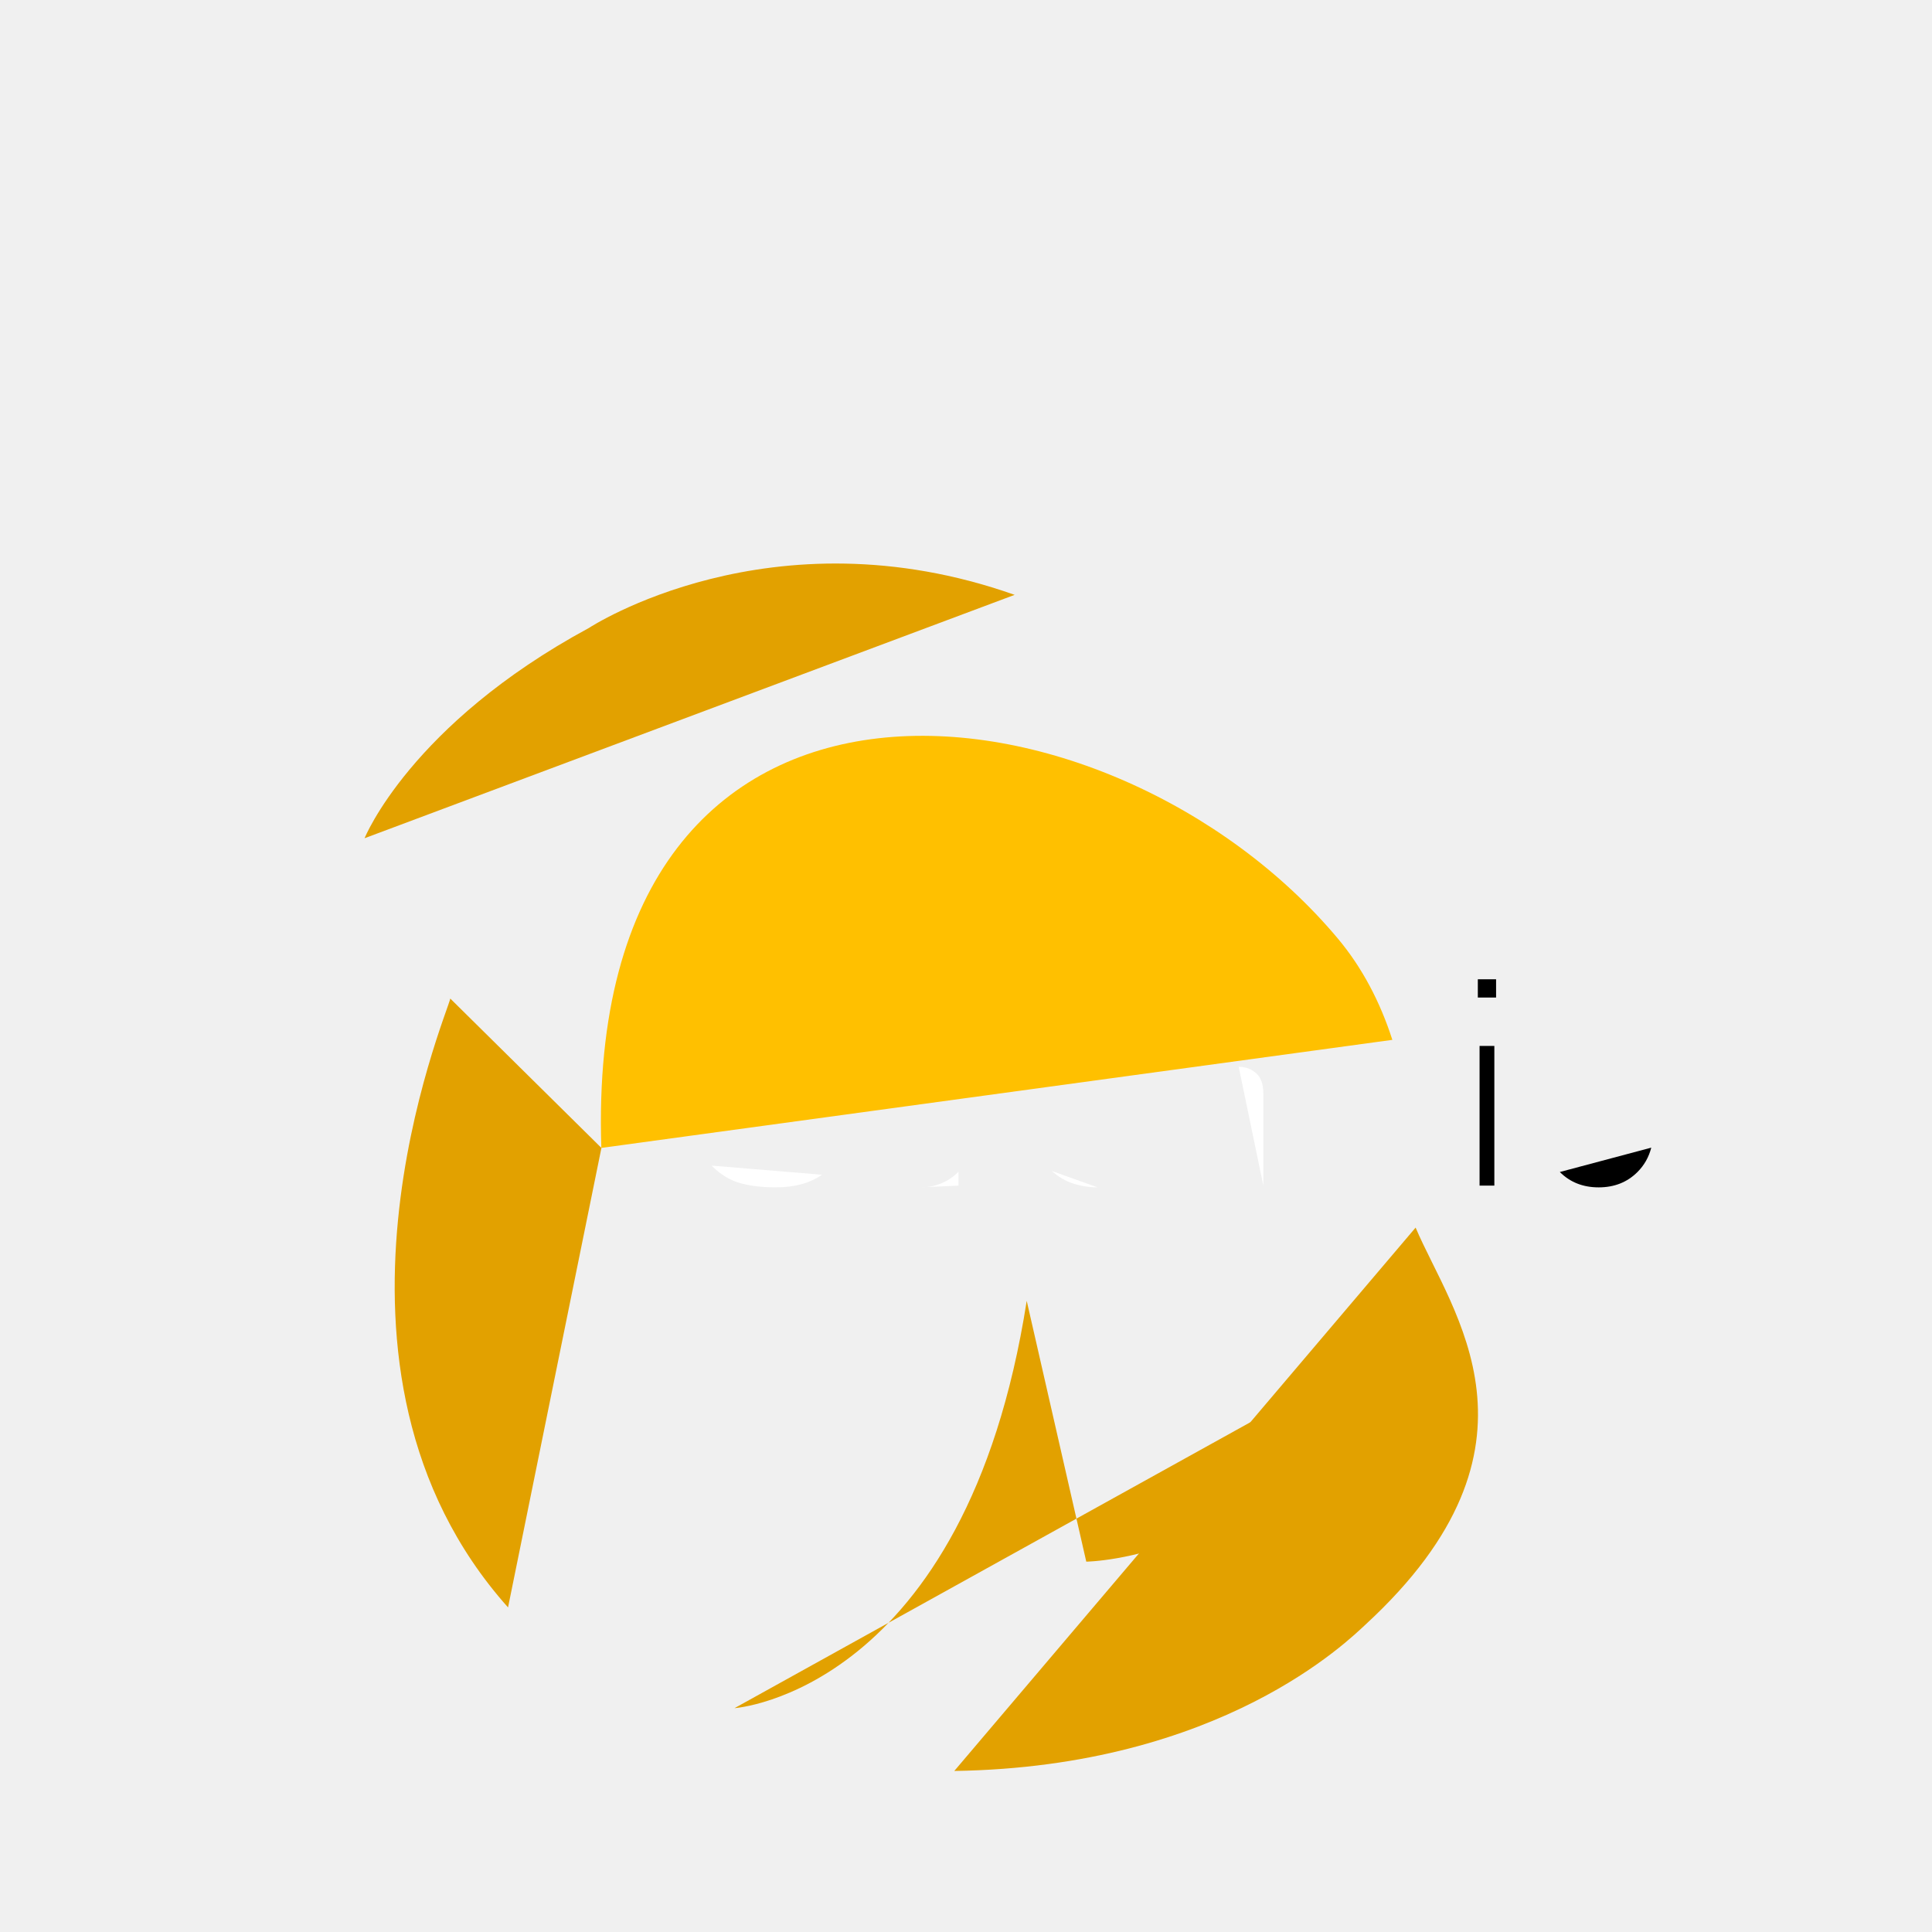
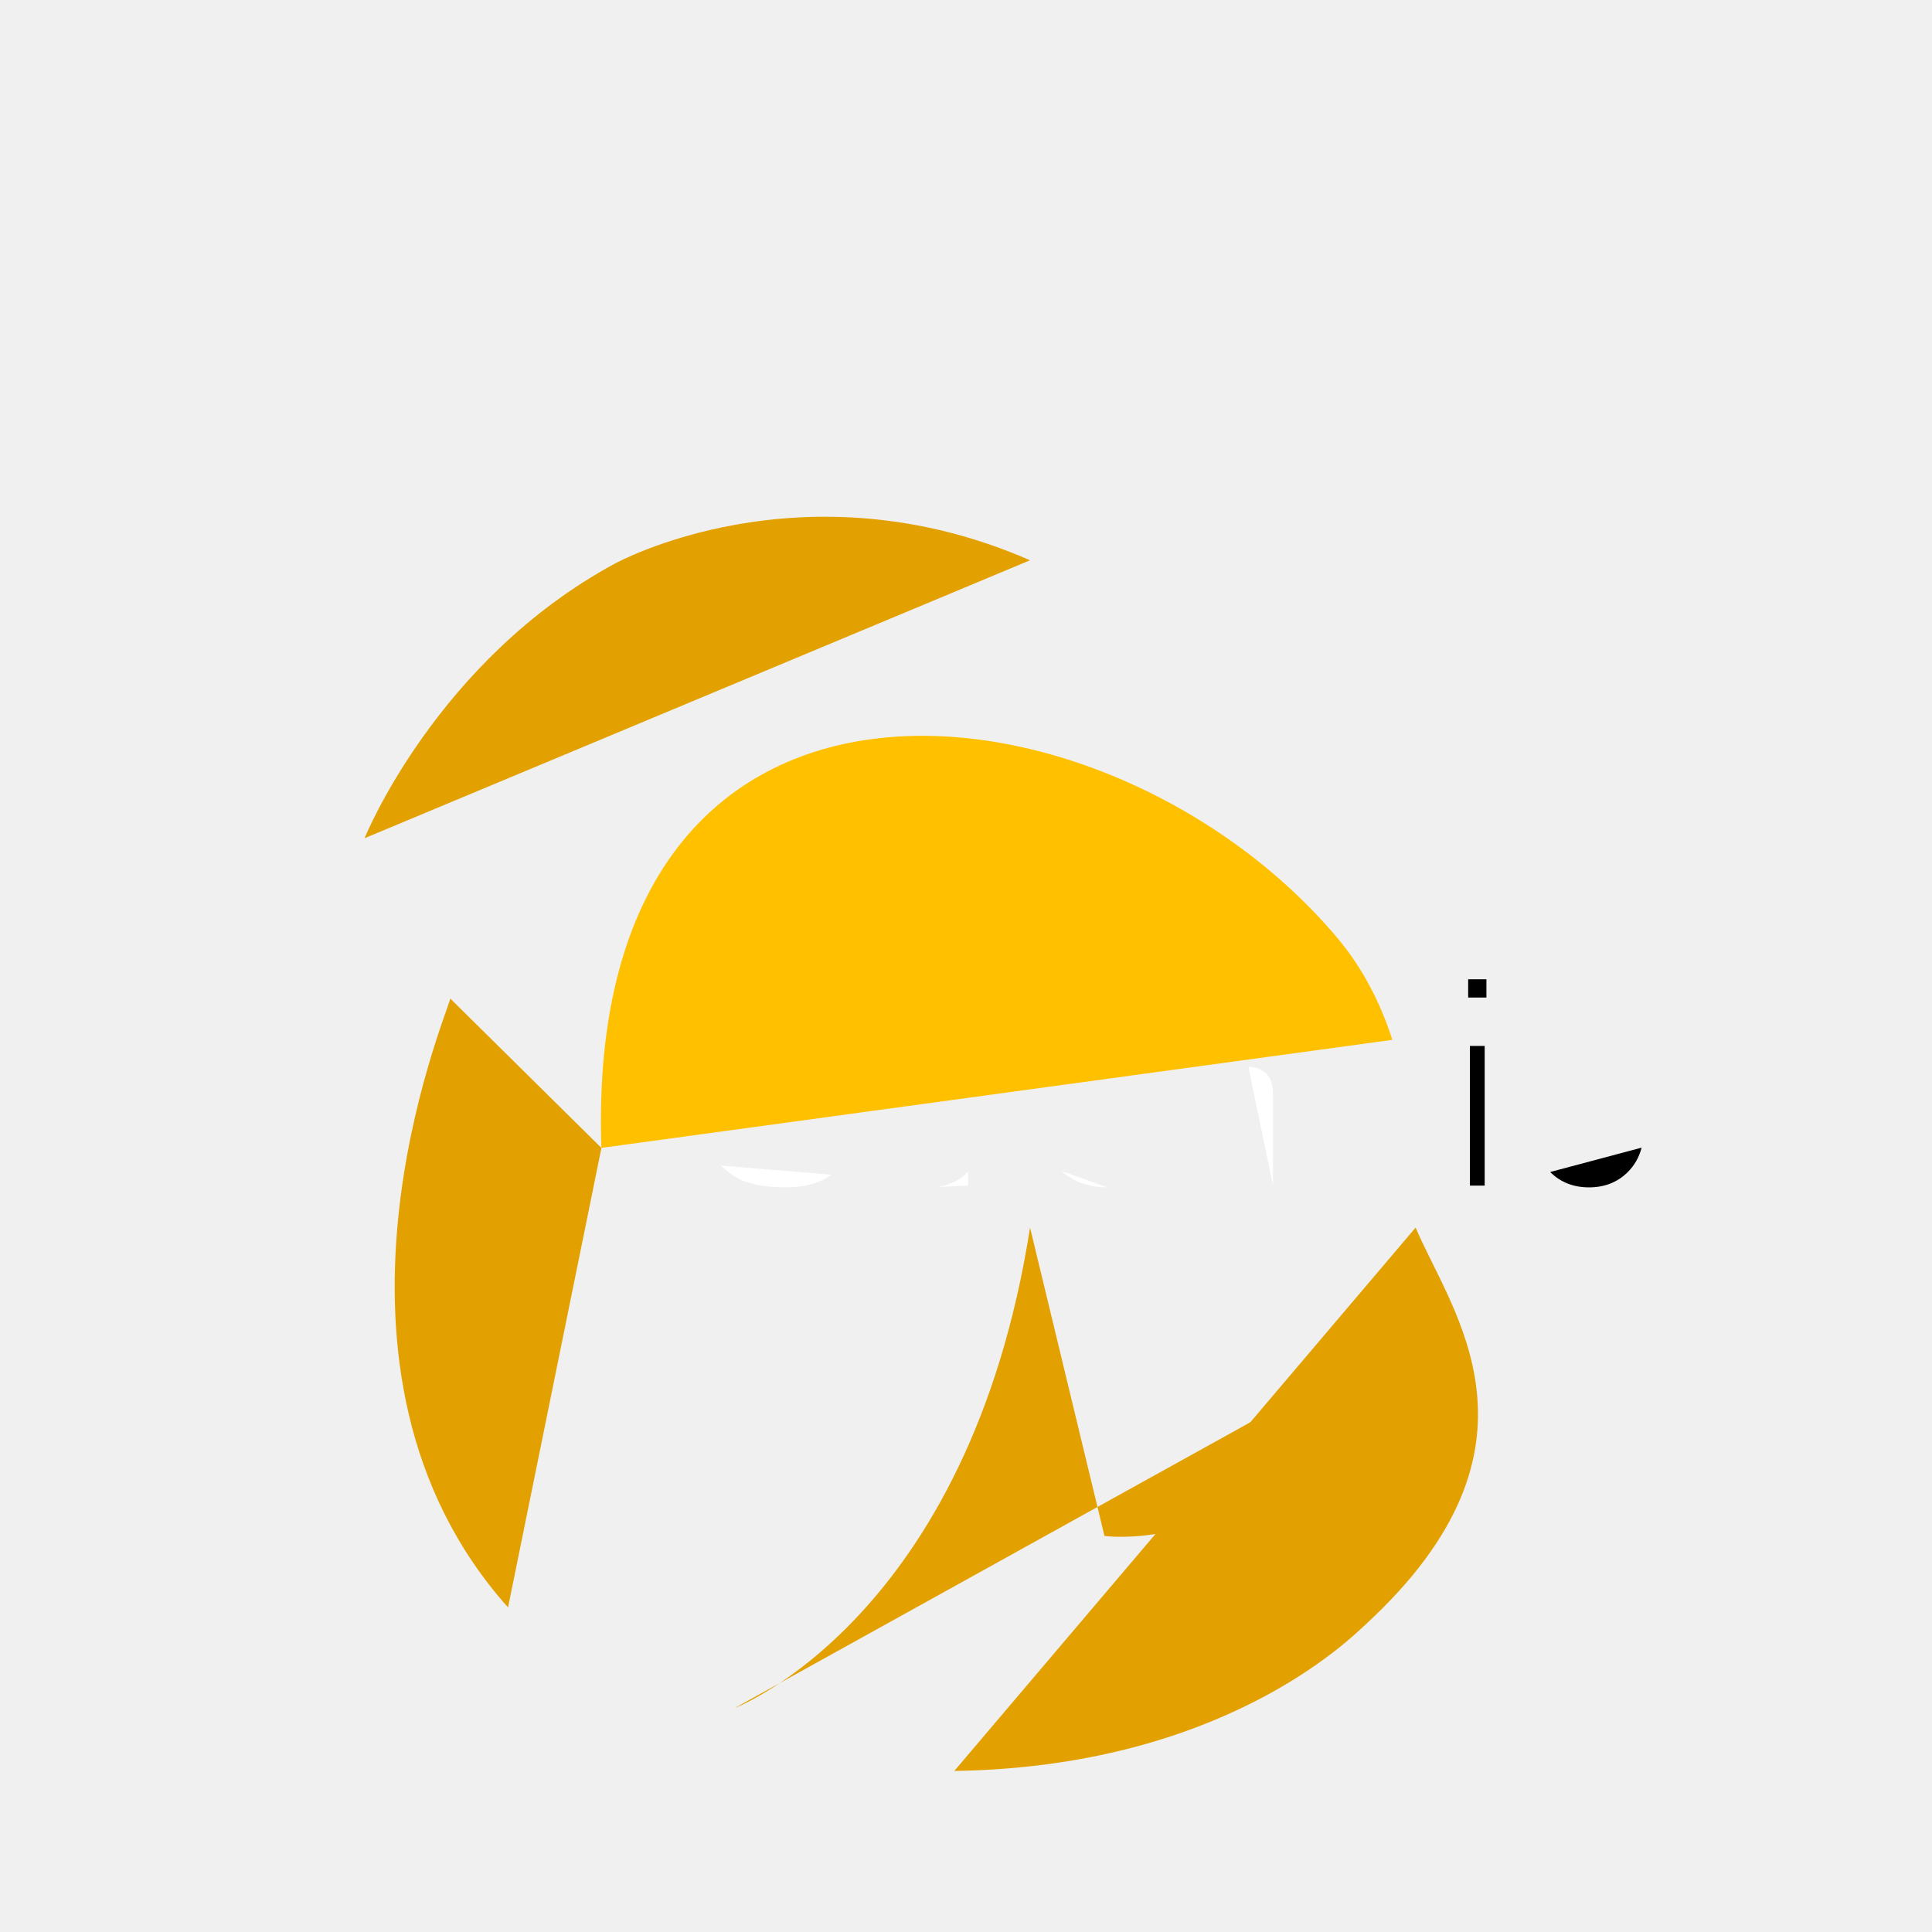
<svg xmlns="http://www.w3.org/2000/svg" version="1.1" x="0px" y="0px" width="200px" height="200px" viewBox="0 0 200 200" enable-background="new 0 0 200 200" xml:space="preserve">
-   <path fill="#FFC000" d="M144.136,107.645c-1.268-3.947-3.143-7.499-5.617-10.457C115.101,69.202,60.407,62.6,62.25,118.832,l-15.646-15.461c-0.4,1.889-17.803,42.447,9.934,66.958c0,0,8,6.5,19.5,6.5c0,0,11.612-0.381,19.25-8.25,c8.25-8.5,10.512-19.159,10.75-20.25c0.238-1.092,3.573,15.34,3.573,15.34s21.585,1.353,31.415-19.629l0.295-0.705,c2.418-6.076,3.811-12.668,4.757-20.244l0,0c1.21-17.762-3.052-36.584-17.39-56.019c-18.932-25.674-46.982-35.309-46.982-35.309,C68.941,20.654,56.881,16.658,56.881,16.658s6.59,10.697,7.111,14.65c0,0,1.197,1.794-4.81,5.684,c-6.01,3.889-11.118,9.044-13.013,22.368c0,0-0.033,1.241-2.885,3.346C40.433,64.812,24.99,72.812,24.99,72.812,s5.028,10.078,9.977,11.138c0,0,1.137,1.562,2.593,2.702l0.179,0.123c11.226-15.226,29.463-24.909,49.807-24.387,C115.043,63.093,137.74,82.212,144.136,107.645" />
-   <path fill="#E2A100" d="M76.034,176.829c0,0,23.917-1.667,30.251-42.167l6.166,27c0,0,19.49-0.203,29.908-21.343l0.178-0.35,c-0.375,1.141-0.779,2.262-1.219,3.365l-0.295,0.705c-9.83,20.981-31.416,19.629-31.416,19.629s-3.334-16.432-3.572-15.34,c-0.238,1.091-2.5,11.75-10.75,20.25C87.647,176.448,76.034,176.829,76.034,176.829" />
-   <path fill="#E2A100" d="M52.592,166.399c-22.024-24.679-6.358-61.237-5.979-63.028l15.646,15.461,c-0.727-22.188,7.348-34.593,18.831-39.761l0.002,0.102c-22.629,13.421-16.129,47.328-16.129,47.328l-17.167-17.172,c0,0-15.37,32.735,4.797,57.068" />
-   <path fill="#E2A100" d="M98.787,183.329c27.667-0.417,40.887-13.604,42.584-15.167c20.084-18.5,8.839-32.384,5.173-41.083,c0.761,1.806-8.513,67.915-70.875,52.596C75.668,179.675,81.094,183.596,98.787,183.329z" />
-   <path fill="#E2A100" d="M105.037,61.579C79.77,52.646,60.975,65,60.975,65c-18.5,10-23.236,21.774-23.236,21.774,c11.226-15.226,29.463-24.909,49.807-24.387c27.498,0.705,50.194,19.824,56.591,45.257,C144.136,107.645,140.037,73.954,105.037,61.579z" />
  <g>
-     <path fill="#FFFFFF" d="M85.089,121.609c-1.24,0.871-2.83,1.306-4.77,1.306c-1.44,0-2.685-0.15-3.735-0.45s-2.025-0.9-2.925-1.8,l2.55-2.55c0.58,0.58,1.225,0.97,1.935,1.17c0.709,0.199,1.455,0.3,2.235,0.3c0.76,0,1.41-0.136,1.95-0.405s0.81-0.675,0.81-1.215,c0-0.42-0.13-0.75-0.39-0.99c-0.26-0.24-0.68-0.39-1.26-0.449l-1.2-0.121l-1.26-0.119c-1.48-0.141-2.61-0.561-3.39-1.26,c-0.78-0.7-1.17-1.74-1.17-3.121c0-1.56,0.585-2.779,1.755-3.66c1.17-0.879,2.595-1.319,4.275-1.319c1.3,0,2.445,0.14,3.435,0.42,c0.99,0.28,1.834,0.75,2.535,1.41l-2.4,2.431c-0.42-0.381-0.94-0.65-1.56-0.811s-1.31-0.24-2.07-0.24,c-0.74,0-1.295,0.146-1.665,0.436c-0.37,0.289-0.555,0.645-0.555,1.064c0,0.34,0.115,0.635,0.345,0.885s0.655,0.405,1.275,0.465,l1.23,0.121l1.23,0.119c1.54,0.141,2.7,0.605,3.48,1.395c0.78,0.791,1.17,1.855,1.17,3.195,C86.95,119.475,86.33,120.74,85.089,121.609z" />
-     <path fill="#FFFFFF" d="M99.219,122.734v-1.439c-0.5,0.52-1.09,0.92-1.77,1.199c-0.68,0.281-1.39,0.421-2.13,0.421,c-1.541,0-2.771-0.46-3.69-1.38c-0.6-0.6-1.016-1.26-1.245-1.98c-0.23-0.72-0.345-1.539-0.345-2.46v-9.989h3.9v9.449,c0,0.98,0.255,1.7,0.765,2.16c0.51,0.461,1.115,0.689,1.815,0.689c0.72,0,1.335-0.229,1.845-0.689c0.51-0.46,0.765-1.18,0.765-2.16,v-9.449h3.899v15.629H99.219z" />
-     <path fill="#FFFFFF" d="M113.62,122.915c-0.86,0-1.695-0.13-2.506-0.39c-0.81-0.26-1.555-0.695-2.234-1.306,c-0.681-0.61-1.226-1.44-1.635-2.489c-0.41-1.051-0.615-2.326-0.615-3.826s0.205-2.774,0.615-3.824,c0.409-1.051,0.954-1.875,1.635-2.475c0.68-0.601,1.425-1.03,2.234-1.291c0.811-0.26,1.646-0.39,2.506-0.39,c1.08,0,2.04,0.171,2.88,0.511s1.6,0.869,2.279,1.59l-2.64,2.64c-0.42-0.44-0.82-0.755-1.2-0.945s-0.82-0.284-1.319-0.284,c-0.921,0-1.661,0.34-2.221,1.02c-0.58,0.72-0.87,1.87-0.87,3.449c0,1.602,0.29,2.761,0.87,3.48c0.56,0.68,1.3,1.02,2.221,1.02,c0.499,0,0.939-0.094,1.319-0.285c0.38-0.189,0.78-0.504,1.2-0.944l2.64,2.61C117.418,122.205,115.699,122.915,113.62,122.915z" />
-     <path fill="#FFFFFF" d="M130.779,122.734v-9.539c0-0.961-0.25-1.66-0.75-2.101c-0.5-0.439-1.101-0.659-1.8-0.659,c-0.7,0-1.296,0.225-1.785,0.674c-0.49,0.451-0.735,1.146-0.735,2.086v9.539h-3.899v-21.359h3.899v7.17,c1.06-1.08,2.311-1.62,3.75-1.62c1.66,0,2.945,0.524,3.855,1.575c0.909,1.05,1.364,2.426,1.364,4.125v10.109H130.779z" />
+     <path fill="#FFC000" d="M144.136,107.645c-1.268-3.947-3.143-7.499-5.617-10.457C115.101,69.202,60.407,62.6,62.25,118.832,l-15.646-15.461c-0.4,1.889-17.803,42.447,9.934,66.958c0,0,8,6.5,19.5,6.5c0,0,11.612-0.381,19.25-8.25,c8.25-8.5,10.512-19.159,10.75-20.25c0.238-1.092,3.573,15.34,3.573,15.34s21.585,1.353,31.415-19.629l0.295-0.705,c2.418-6.076,3.811-12.668,4.757-20.244c1.21-17.762-3.052-36.584-17.39-56.019c-18.932-25.674-46.982-35.309-46.982-35.309,C68.941,20.654,56.881,16.658,56.881,16.658s6.59,10.697,7.111,14.65c0,0,1.197,1.794-4.81,5.684,c-6.01,3.889-11.118,9.044-13.013,22.368c0,0-0.033,1.241-2.885,3.346C40.433,64.812,24.99,72.812,24.99,72.812,s5.028,10.078,9.977,11.138c0,0,1.137,1.562,2.593,2.702l0.179,0.123c11.226-15.226,29.463-24.909,49.807-24.387,C115.043,63.093,137.74,82.212,144.136,107.645" />
+     <path fill="#E2A100" d="M76.034,176.829c0,0,24.262-9.25,30.596-49.75L114.334,159c0,0,17.607,2.459,28.025-18.681l0.178-0.35,c-0.375,1.141-0.779,2.262-1.219,3.365l-0.295,0.705c-9.83,20.981-31.416,19.629-31.416,19.629s-3.334-16.432-3.572-15.34,c-0.238,1.091-2.5,11.75-10.75,20.25C87.647,176.448,76.034,176.829,76.034,176.829" />
+     <path fill="#E2A100" d="M52.592,166.399c-22.024-24.679-6.358-61.237-5.979-63.028l15.646,15.461,c-0.727-22.188,7.348-34.593,18.831-39.761l0.002,0.102C58.463,92.594,69,134.667,69,134.667l-21.203-25.338,c0,0-15.37,32.735,4.797,57.068" />
+     <path fill="#E2A100" d="M98.787,183.329c27.667-0.417,40.887-13.604,42.584-15.167c20.084-18.5,8.839-32.384,5.173-41.083,c0.761,1.806-8.513,67.915-70.875,52.596C75.668,179.675,81.094,183.596,98.787,183.329z" />
+     <path fill="#E2A100" d="M106.629,58C83,47.667,63.667,58.336,63.667,58.336c-18.5,10-25.928,28.438-25.928,28.438,c11.226-15.226,29.463-24.909,49.807-24.387c27.498,0.705,50.194,19.824,56.591,45.257C144.136,107.645,140.643,72.875,106.629,58z," />
+     <path fill="#FFFFFF" d="M86.089,121.609c-1.24,0.871-2.83,1.306-4.77,1.306c-1.44,0-2.685-0.15-3.735-0.45s-2.025-0.9-2.925-1.8,l2.55-2.55c0.58,0.58,1.225,0.97,1.935,1.17c0.709,0.199,1.455,0.3,2.235,0.3c0.76,0,1.41-0.136,1.95-0.405s0.81-0.675,0.81-1.215,c0-0.42-0.13-0.75-0.39-0.99c-0.26-0.24-0.68-0.39-1.26-0.449l-1.2-0.121l-1.26-0.119c-1.48-0.141-2.61-0.561-3.39-1.26,c-0.78-0.7-1.17-1.74-1.17-3.121c0-1.56,0.585-2.779,1.755-3.66c1.17-0.879,2.595-1.319,4.275-1.319c1.3,0,2.445,0.14,3.435,0.42,c0.99,0.28,1.834,0.75,2.535,1.41l-2.4,2.431c-0.42-0.381-0.94-0.65-1.56-0.811s-1.31-0.24-2.07-0.24,c-0.74,0-1.295,0.146-1.665,0.436c-0.37,0.289-0.555,0.645-0.555,1.064c0,0.34,0.115,0.635,0.345,0.885s0.655,0.405,1.275,0.465,l1.23,0.121l1.23,0.119c1.54,0.141,2.7,0.605,3.48,1.395c0.78,0.791,1.17,1.855,1.17,3.195,C87.95,119.475,87.33,120.74,86.089,121.609z" />
+     <path fill="#FFFFFF" d="M100.219,122.734v-1.439c-0.5,0.52-1.09,0.92-1.77,1.199c-0.68,0.281-1.39,0.421-2.13,0.421,c-1.541,0-2.771-0.46-3.69-1.38c-0.6-0.6-1.016-1.26-1.245-1.98c-0.23-0.72-0.345-1.539-0.345-2.46v-9.989h3.9v9.449,c0,0.98,0.255,1.7,0.765,2.16c0.51,0.461,1.115,0.689,1.815,0.689c0.72,0,1.335-0.229,1.845-0.689c0.51-0.46,0.765-1.18,0.765-2.16,v-9.449h3.899v15.629H100.219z" />
+     <path fill="#FFFFFF" d="M114.62,122.915c-0.86,0-1.695-0.13-2.506-0.39c-0.81-0.26-1.555-0.695-2.234-1.306,c-0.681-0.61-1.226-1.44-1.635-2.489c-0.41-1.051-0.615-2.326-0.615-3.826s0.205-2.774,0.615-3.824,c0.409-1.051,0.954-1.875,1.635-2.475c0.68-0.601,1.425-1.03,2.234-1.291c0.811-0.26,1.646-0.39,2.506-0.39,c1.08,0,2.04,0.171,2.88,0.511s1.6,0.869,2.279,1.59l-2.64,2.64c-0.42-0.44-0.82-0.755-1.2-0.945s-0.82-0.284-1.319-0.284,c-0.921,0-1.661,0.34-2.221,1.02c-0.58,0.72-0.87,1.87-0.87,3.449c0,1.602,0.29,2.761,0.87,3.48c0.56,0.68,1.3,1.02,2.221,1.02,c0.499,0,0.939-0.094,1.319-0.285c0.38-0.189,0.78-0.504,1.2-0.944l2.64,2.61C118.418,122.205,116.699,122.915,114.62,122.915z" />
+     <path fill="#FFFFFF" d="M131.779,122.734v-9.539c0-0.961-0.25-1.66-0.75-2.101c-0.5-0.439-1.101-0.659-1.8-0.659,c-0.7,0-1.296,0.225-1.785,0.674c-0.49,0.451-0.735,1.146-0.735,2.086v9.539h-3.899v-21.359h3.899v7.17,c1.06-1.08,2.311-1.62,3.75-1.62c1.66,0,2.945,0.524,3.855,1.575c0.909,1.05,1.364,2.426,1.364,4.125v10.109H131.779z" />
+     <path d="M151.984,103.265v-1.89h1.89v1.89H151.984z M152.164,122.734v-14.459h1.53v14.459H152.164z" />
+     <path d="M169.938,118.805c-0.25,0.98-0.726,1.82-1.425,2.52c-1.061,1.061-2.4,1.591-4.021,1.591s-2.96-0.53-4.02-1.591,c-0.7-0.699-1.175-1.539-1.425-2.52c-0.251-0.979-0.375-2.08-0.375-3.3s0.124-2.319,0.375-3.3c0.25-0.98,0.725-1.82,1.425-2.52,c1.06-1.061,2.399-1.591,4.02-1.591s2.96,0.53,4.021,1.591c0.699,0.699,1.175,1.539,1.425,2.52s0.375,2.08,0.375,3.3,S170.188,117.825,169.938,118.805z M168.543,112.686c-0.161-0.801-0.511-1.471-1.051-2.011c-0.82-0.819-1.819-1.229-3-1.229,c-1.18,0-2.18,0.41-3,1.229c-0.54,0.54-0.89,1.21-1.05,2.011c-0.16,0.799-0.24,1.739-0.24,2.819s0.08,2.021,0.24,2.819,c0.16,0.801,0.51,1.471,1.05,2.011c0.82,0.82,1.82,1.229,3,1.229c1.181,0,2.18-0.409,3-1.229c0.54-0.54,0.89-1.21,1.051-2.011,c0.159-0.799,0.239-1.739,0.239-2.819S168.703,113.484,168.543,112.686z" />
  </g>
-   <path d="M152.984,103.265v-1.89h1.89v1.89H152.984z M153.164,122.734v-14.459h1.53v14.459H153.164z" />
-   <path d="M170.938,118.805c-0.25,0.98-0.726,1.82-1.425,2.52c-1.061,1.061-2.4,1.591-4.021,1.591s-2.96-0.53-4.02-1.591,c-0.7-0.699-1.175-1.539-1.425-2.52c-0.251-0.979-0.375-2.08-0.375-3.3s0.124-2.319,0.375-3.3c0.25-0.98,0.725-1.82,1.425-2.52,c1.06-1.061,2.399-1.591,4.02-1.591s2.96,0.53,4.021,1.591c0.699,0.699,1.175,1.539,1.425,2.52s0.375,2.08,0.375,3.3,S171.188,117.825,170.938,118.805z M169.543,112.686c-0.161-0.801-0.511-1.471-1.051-2.011c-0.82-0.819-1.819-1.229-3-1.229,c-1.18,0-2.18,0.41-3,1.229c-0.54,0.54-0.89,1.21-1.05,2.011c-0.16,0.799-0.24,1.739-0.24,2.819s0.08,2.021,0.24,2.819,c0.16,0.801,0.51,1.471,1.05,2.011c0.82,0.82,1.82,1.229,3,1.229c1.181,0,2.18-0.409,3-1.229c0.54-0.54,0.89-1.21,1.051-2.011,c0.159-0.799,0.239-1.739,0.239-2.819S169.703,113.484,169.543,112.686z" />
</svg>
